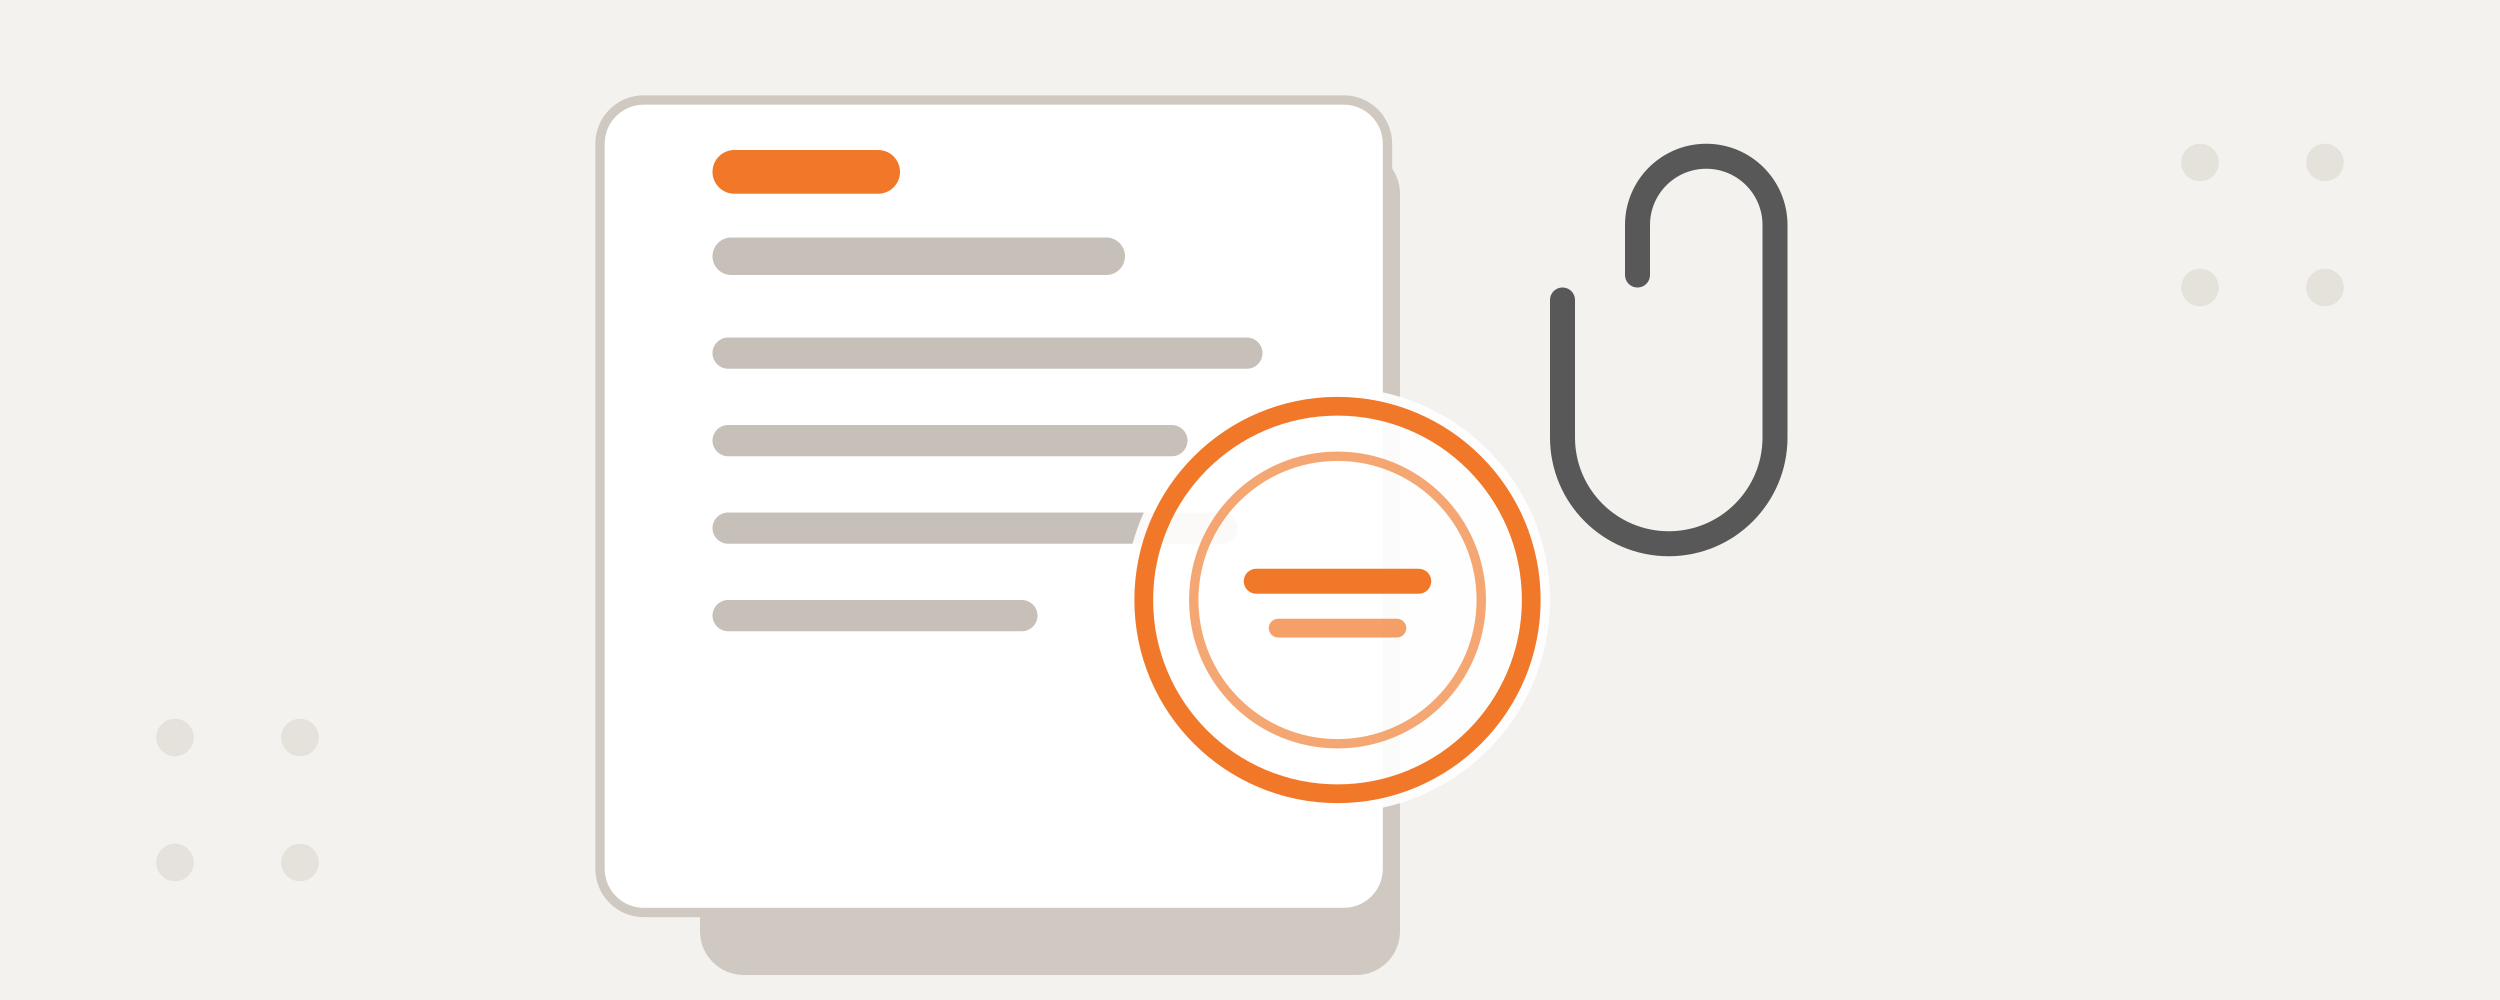
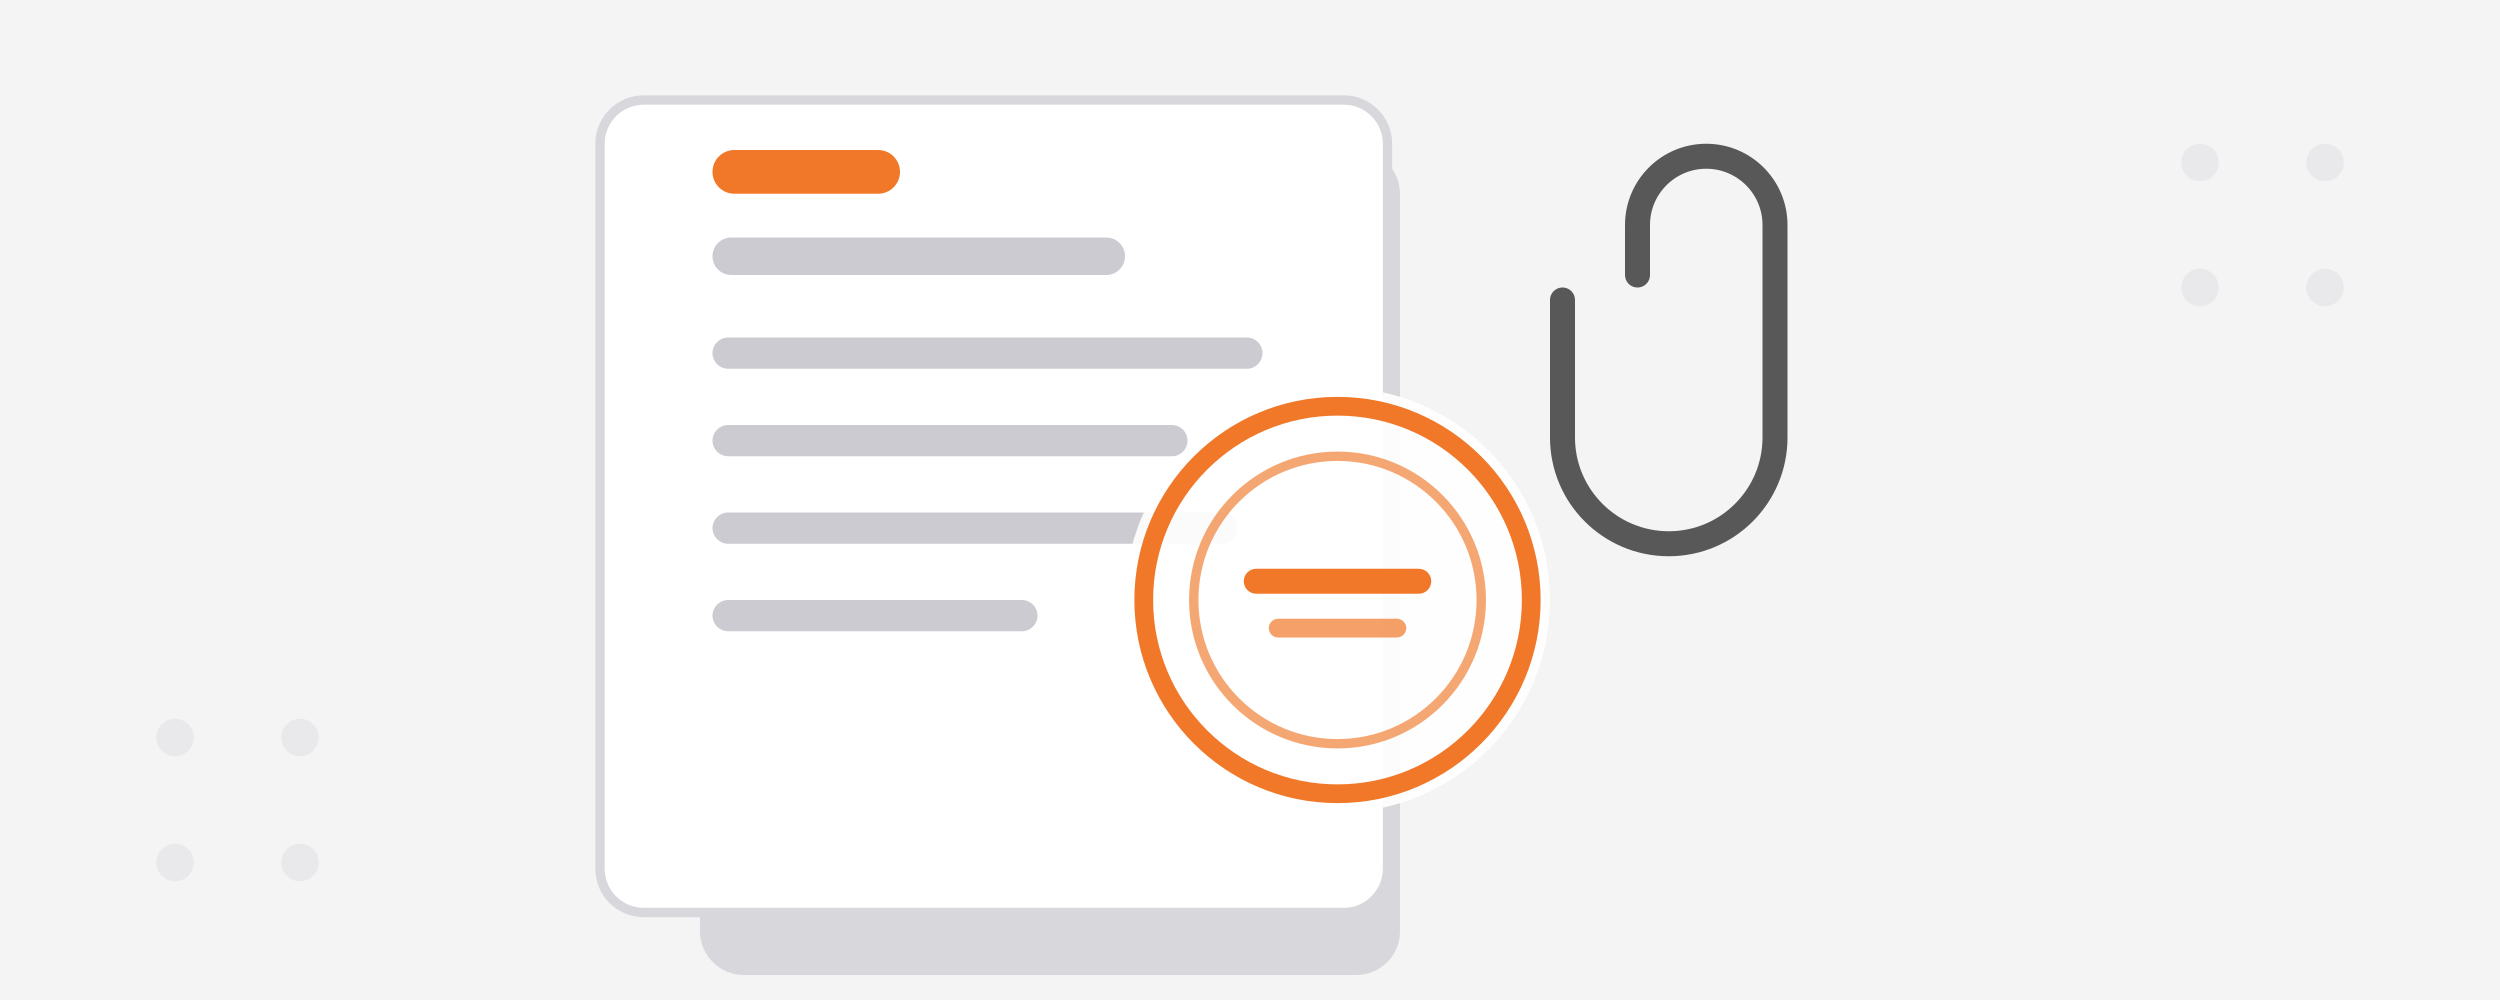
<svg xmlns="http://www.w3.org/2000/svg" viewBox="0 0 400 160" width="400" height="160" role="img" aria-label="Документ с печатью налоговой">
-   <rect width="400" height="160" fill="#F4F2EF" />
-   <g opacity="0.5" fill="#D5CFC7">
+   <rect width="400" height="160" fill="#F4F4F5" />
+   <g opacity="0.5" fill="#DEDEE1">
    <circle cx="352" cy="26" r="3" />
    <circle cx="372" cy="26" r="3" />
    <circle cx="352" cy="46" r="3" />
    <circle cx="372" cy="46" r="3" />
    <circle cx="28" cy="118" r="3" />
    <circle cx="48" cy="118" r="3" />
    <circle cx="28" cy="138" r="3" />
    <circle cx="48" cy="138" r="3" />
  </g>
-   <rect x="112" y="24" width="112" height="132" rx="7" fill="#CFC9C1" />
-   <rect x="96" y="16" width="126" height="130" rx="7" fill="#fff" stroke="#CFC9C1" stroke-width="1.5" />
-   <g fill="#C6C0B8">
+   <rect x="112" y="24" width="112" height="132" rx="7" fill="#D8D8DC" />
+   <rect x="96" y="16" width="126" height="130" rx="7" fill="#fff" stroke="#D8D8DC" stroke-width="1.5" />
+   <g fill="#CBCBD1">
    <rect x="114" y="38" width="66" height="6" rx="3" />
    <rect x="114" y="54" width="88" height="5" rx="2.5" />
    <rect x="114" y="68" width="76" height="5" rx="2.5" />
    <rect x="114" y="82" width="84" height="5" rx="2.5" />
    <rect x="114" y="96" width="52" height="5" rx="2.5" />
  </g>
  <rect x="114" y="24" width="30" height="7" rx="3.5" fill="#F07828" />
  <g transform="translate(214 96)">
    <circle r="34" fill="#fff" opacity="0.92" />
    <circle r="31" fill="none" stroke="#F07828" stroke-width="3" />
    <circle r="23" fill="none" stroke="#F07828" stroke-width="1.5" opacity="0.65" />
    <rect x="-15" y="-5" width="30" height="4" rx="2" fill="#F07828" />
    <rect x="-11" y="3" width="22" height="3" rx="1.5" fill="#F07828" opacity="0.7" />
  </g>
  <path d="M262 44v-8a11 11 0 0 1 22 0v34a17 17 0 0 1-34 0V48" fill="none" stroke="#3D3D3D" stroke-width="4" stroke-linecap="round" opacity="0.85" />
</svg>
